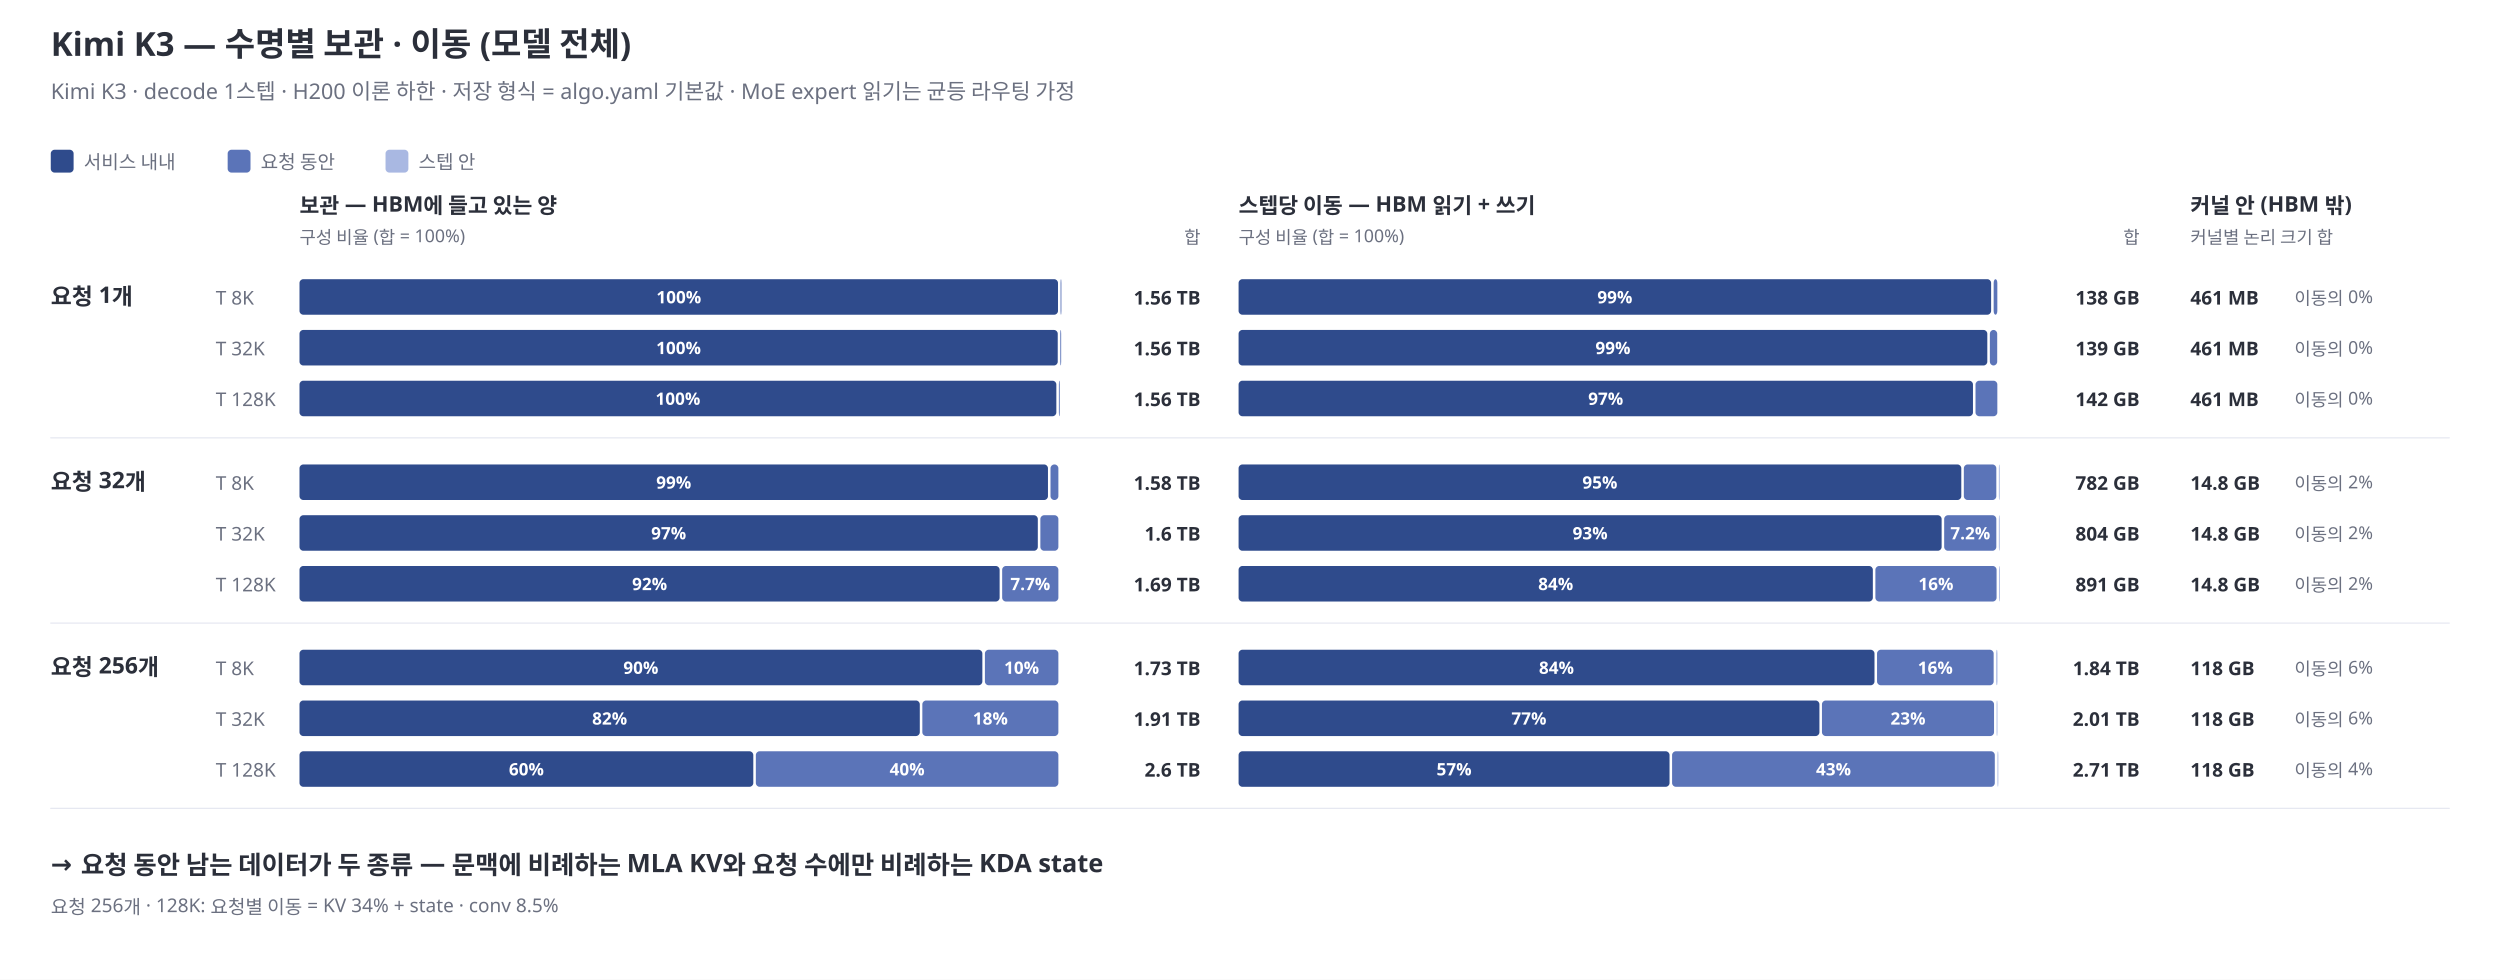
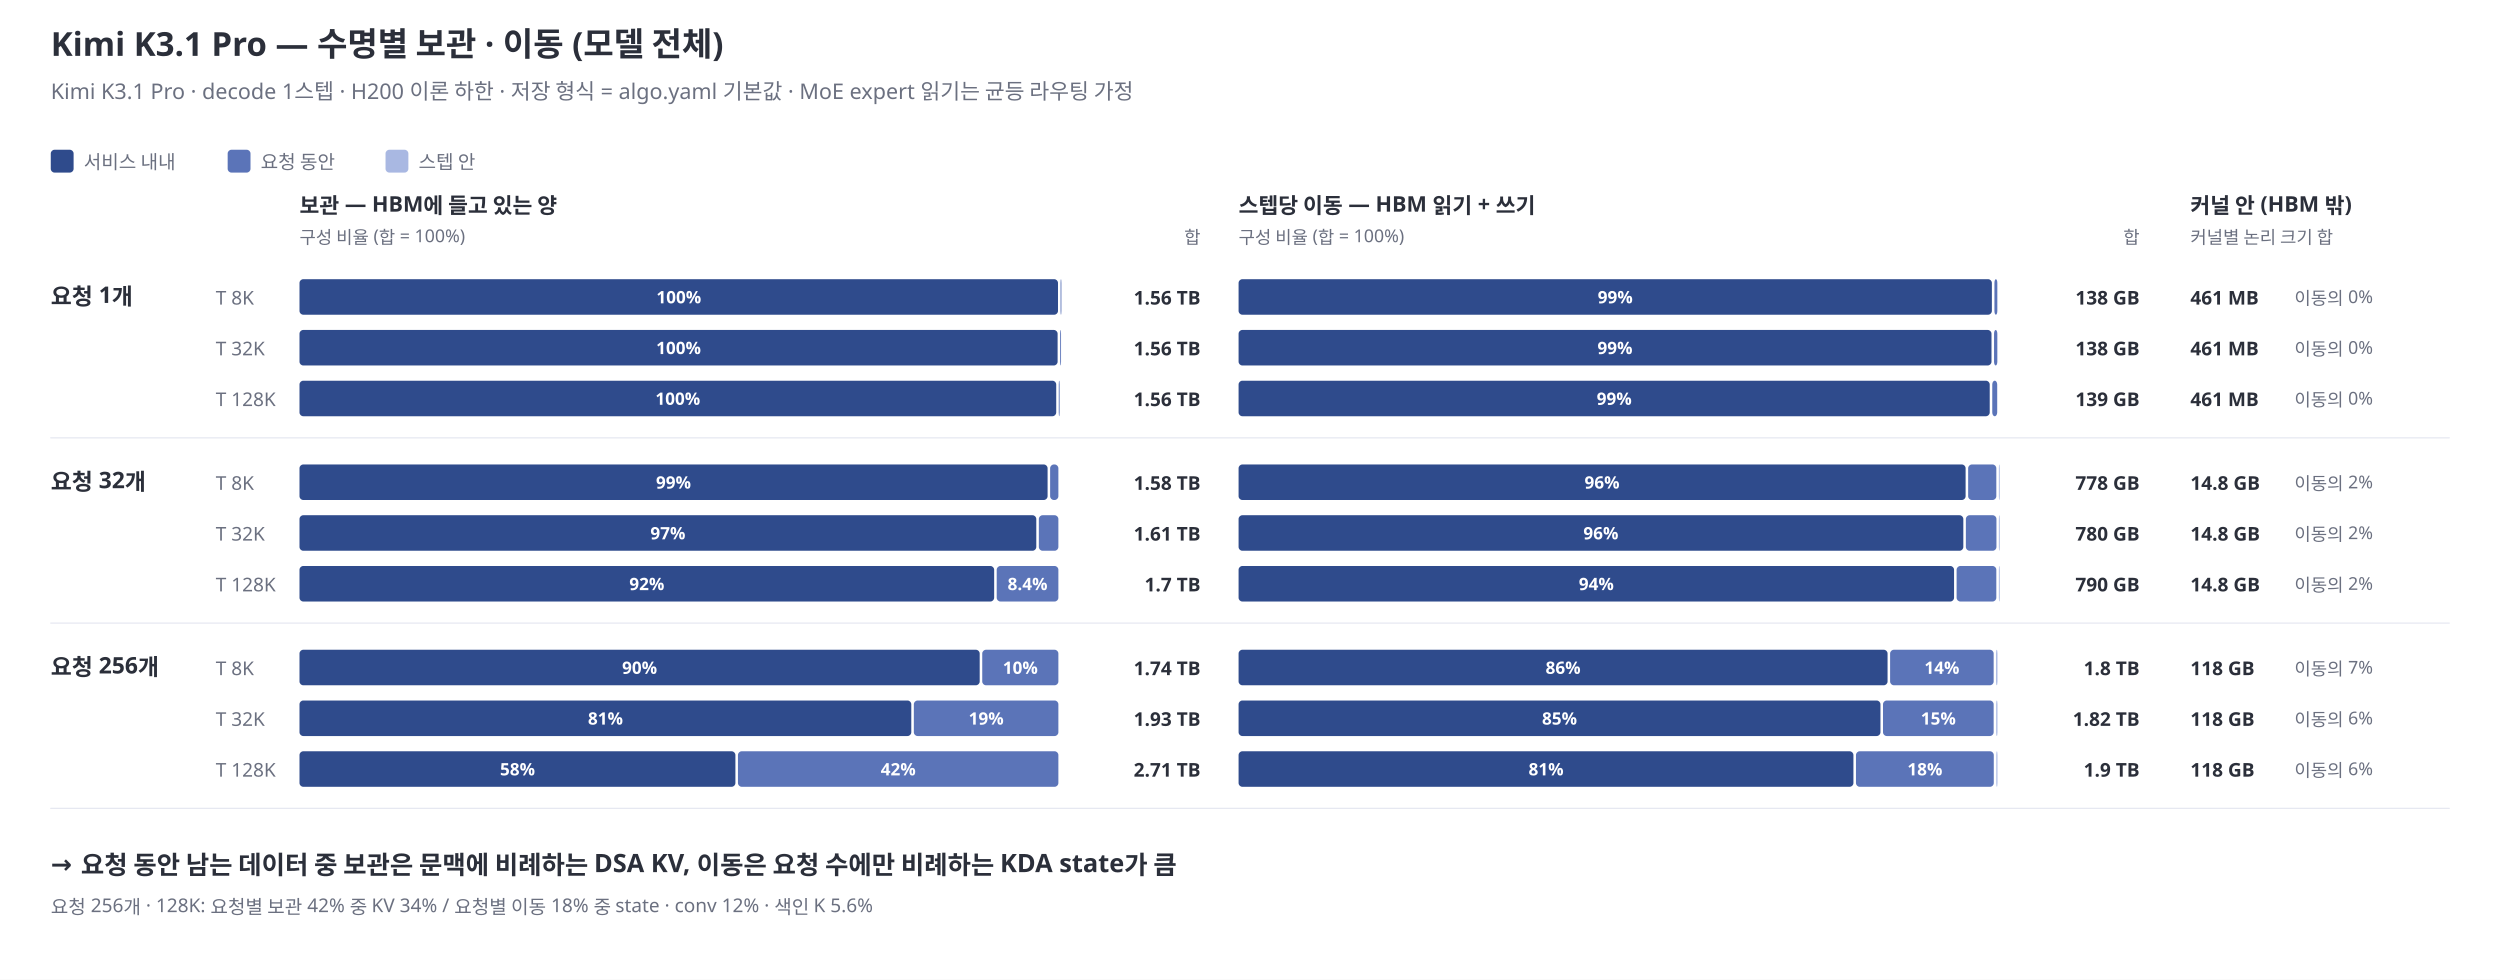
<svg xmlns="http://www.w3.org/2000/svg" viewBox="0 0 1970 772" width="1970" height="772">
  <rect width="100%" height="100%" fill="#ffffff" />
-   <text x="40.0" y="44.0" font-family="'Noto Sans KR','Malgun Gothic',sans-serif" font-size="26" text-anchor="start" font-weight="700" fill="#2b2f3a">Kimi K3 — 수명별 보관 · 이동 (모델 전체)</text>
-   <text x="40.0" y="78.0" font-family="'Noto Sans KR','Malgun Gothic',sans-serif" font-size="17" text-anchor="start" font-weight="400" fill="#6b7080">Kimi K3 · decode 1스텝 · H200 이론 하한 · 저장 형식 = algo.yaml 기본값 · MoE expert 읽기는 균등 라우팅 가정</text>
+   <text x="40.0" y="44.0" font-family="'Noto Sans KR','Malgun Gothic',sans-serif" font-size="26" text-anchor="start" font-weight="700" fill="#2b2f3a">Kimi K3.1 Pro — 수명별 보관 · 이동 (모델 전체)</text>
+   <text x="40.0" y="78.0" font-family="'Noto Sans KR','Malgun Gothic',sans-serif" font-size="17" text-anchor="start" font-weight="400" fill="#6b7080">Kimi K3.1 Pro · decode 1스텝 · H200 이론 하한 · 저장 형식 = algo.yaml 기본값 · MoE expert 읽기는 균등 라우팅 가정</text>
  <rect x="40.0" y="118.0" width="18.0" height="18.0" rx="3" fill="#2f4b8c" stroke="none" stroke-width="1" />
  <text x="66.0" y="133.0" font-family="'Noto Sans KR','Malgun Gothic',sans-serif" font-size="15" text-anchor="start" font-weight="400" fill="#6b7080">서비스 내내</text>
  <rect x="179.4" y="118.0" width="18.0" height="18.0" rx="3" fill="#5b74b8" stroke="none" stroke-width="1" />
  <text x="205.4" y="133.0" font-family="'Noto Sans KR','Malgun Gothic',sans-serif" font-size="15" text-anchor="start" font-weight="400" fill="#6b7080">요청 동안</text>
  <rect x="303.8" y="118.0" width="18.0" height="18.0" rx="3" fill="#a9b8e2" stroke="none" stroke-width="1" />
  <text x="329.8" y="133.0" font-family="'Noto Sans KR','Malgun Gothic',sans-serif" font-size="15" text-anchor="start" font-weight="400" fill="#6b7080">스텝 안</text>
  <text x="236.0" y="168.0" font-family="'Noto Sans KR','Malgun Gothic',sans-serif" font-size="17" text-anchor="start" font-weight="700" fill="#2b2f3a">보관 — HBM에 들고 있는 양</text>
  <text x="236.0" y="192.0" font-family="'Noto Sans KR','Malgun Gothic',sans-serif" font-size="14" text-anchor="start" font-weight="400" fill="#6b7080">구성 비율 (합 = 100%)</text>
  <text x="976.0" y="168.0" font-family="'Noto Sans KR','Malgun Gothic',sans-serif" font-size="17" text-anchor="start" font-weight="700" fill="#2b2f3a">스텝당 이동 — HBM 읽기 + 쓰기</text>
  <text x="976.0" y="192.0" font-family="'Noto Sans KR','Malgun Gothic',sans-serif" font-size="14" text-anchor="start" font-weight="400" fill="#6b7080">구성 비율 (합 = 100%)</text>
  <text x="946.0" y="192.0" font-family="'Noto Sans KR','Malgun Gothic',sans-serif" font-size="14" text-anchor="end" font-weight="400" fill="#6b7080">합</text>
  <text x="1686.0" y="192.0" font-family="'Noto Sans KR','Malgun Gothic',sans-serif" font-size="14" text-anchor="end" font-weight="400" fill="#6b7080">합</text>
  <text x="1726.0" y="168.0" font-family="'Noto Sans KR','Malgun Gothic',sans-serif" font-size="17" text-anchor="start" font-weight="700" fill="#2b2f3a">커널 안 (HBM 밖)</text>
  <text x="1726.0" y="192.0" font-family="'Noto Sans KR','Malgun Gothic',sans-serif" font-size="14" text-anchor="start" font-weight="400" fill="#6b7080">커널별 논리 크기 합</text>
  <text x="40.0" y="240.0" font-family="'Noto Sans KR','Malgun Gothic',sans-serif" font-size="18" text-anchor="start" font-weight="700" fill="#2b2f3a">요청 1개</text>
  <rect x="236.0" y="220.0" width="597.7" height="28.0" rx="3" fill="#2f4b8c" stroke="none" stroke-width="1" />
  <text x="534.9" y="239.0" font-family="'Noto Sans KR','Malgun Gothic',sans-serif" font-size="13.5" text-anchor="middle" font-weight="700" fill="#ffffff">100%</text>
  <rect x="835.7" y="220.0" width="0.7" height="28.0" rx="3" fill="#5b74b8" stroke="none" stroke-width="1" />
  <text x="946.0" y="240.0" font-family="'Noto Sans KR','Malgun Gothic',sans-serif" font-size="15" text-anchor="end" font-weight="700" fill="#2b2f3a">1.56 TB</text>
-   <rect x="976.0" y="220.0" width="593.0" height="28.0" rx="3" fill="#2f4b8c" stroke="none" stroke-width="1" />
-   <text x="1272.5" y="239.0" font-family="'Noto Sans KR','Malgun Gothic',sans-serif" font-size="13.5" text-anchor="middle" font-weight="700" fill="#ffffff">99%</text>
-   <rect x="1571.0" y="220.0" width="2.9" height="28.0" rx="3" fill="#5b74b8" stroke="none" stroke-width="1" />
+   <rect x="976.0" y="220.0" width="593.6" height="28.0" rx="3" fill="#2f4b8c" stroke="none" stroke-width="1" />
+   <text x="1272.8" y="239.0" font-family="'Noto Sans KR','Malgun Gothic',sans-serif" font-size="13.5" text-anchor="middle" font-weight="700" fill="#ffffff">99%</text>
+   <rect x="1571.6" y="220.0" width="2.3" height="28.0" rx="3" fill="#5b74b8" stroke="none" stroke-width="1" />
  <text x="1686.0" y="240.0" font-family="'Noto Sans KR','Malgun Gothic',sans-serif" font-size="15" text-anchor="end" font-weight="700" fill="#2b2f3a">138 GB</text>
  <text x="170.0" y="240.0" font-family="'Noto Sans KR','Malgun Gothic',sans-serif" font-size="15" text-anchor="start" font-weight="400" fill="#6b7080">T 8K</text>
  <text x="1726.0" y="240.0" font-family="'Noto Sans KR','Malgun Gothic',sans-serif" font-size="15" text-anchor="start" font-weight="700" fill="#2b2f3a">461 MB</text>
  <text x="1808.0" y="240.0" font-family="'Noto Sans KR','Malgun Gothic',sans-serif" font-size="14" text-anchor="start" font-weight="400" fill="#6b7080">이동의 0%</text>
-   <rect x="236.0" y="260.0" width="597.5" height="28.0" rx="3" fill="#2f4b8c" stroke="none" stroke-width="1" />
+   <rect x="236.0" y="260.0" width="597.4" height="28.0" rx="3" fill="#2f4b8c" stroke="none" stroke-width="1" />
  <text x="534.7" y="279.0" font-family="'Noto Sans KR','Malgun Gothic',sans-serif" font-size="13.5" text-anchor="middle" font-weight="700" fill="#ffffff">100%</text>
-   <rect x="835.5" y="260.0" width="0.7" height="28.0" rx="3" fill="#5b74b8" stroke="none" stroke-width="1" />
+   <rect x="835.4" y="260.0" width="0.7" height="28.0" rx="3" fill="#5b74b8" stroke="none" stroke-width="1" />
  <text x="946.0" y="280.0" font-family="'Noto Sans KR','Malgun Gothic',sans-serif" font-size="15" text-anchor="end" font-weight="700" fill="#2b2f3a">1.56 TB</text>
-   <rect x="976.0" y="260.0" width="590.0" height="28.0" rx="3" fill="#2f4b8c" stroke="none" stroke-width="1" />
-   <text x="1271.0" y="279.0" font-family="'Noto Sans KR','Malgun Gothic',sans-serif" font-size="13.5" text-anchor="middle" font-weight="700" fill="#ffffff">99%</text>
-   <rect x="1568.0" y="260.0" width="5.8" height="28.0" rx="3" fill="#5b74b8" stroke="none" stroke-width="1" />
-   <text x="1686.0" y="280.0" font-family="'Noto Sans KR','Malgun Gothic',sans-serif" font-size="15" text-anchor="end" font-weight="700" fill="#2b2f3a">139 GB</text>
+   <rect x="976.0" y="260.0" width="593.3" height="28.0" rx="3" fill="#2f4b8c" stroke="none" stroke-width="1" />
+   <text x="1272.6" y="279.0" font-family="'Noto Sans KR','Malgun Gothic',sans-serif" font-size="13.5" text-anchor="middle" font-weight="700" fill="#ffffff">99%</text>
+   <rect x="1571.3" y="260.0" width="2.6" height="28.0" rx="3" fill="#5b74b8" stroke="none" stroke-width="1" />
+   <text x="1686.0" y="280.0" font-family="'Noto Sans KR','Malgun Gothic',sans-serif" font-size="15" text-anchor="end" font-weight="700" fill="#2b2f3a">138 GB</text>
  <text x="170.0" y="280.0" font-family="'Noto Sans KR','Malgun Gothic',sans-serif" font-size="15" text-anchor="start" font-weight="400" fill="#6b7080">T 32K</text>
  <text x="1726.0" y="280.0" font-family="'Noto Sans KR','Malgun Gothic',sans-serif" font-size="15" text-anchor="start" font-weight="700" fill="#2b2f3a">461 MB</text>
  <text x="1808.0" y="280.0" font-family="'Noto Sans KR','Malgun Gothic',sans-serif" font-size="14" text-anchor="start" font-weight="400" fill="#6b7080">이동의 0%</text>
-   <rect x="236.0" y="300.0" width="596.4" height="28.0" rx="3" fill="#2f4b8c" stroke="none" stroke-width="1" />
-   <text x="534.2" y="319.0" font-family="'Noto Sans KR','Malgun Gothic',sans-serif" font-size="13.5" text-anchor="middle" font-weight="700" fill="#ffffff">100%</text>
-   <rect x="834.4" y="300.0" width="0.7" height="28.0" rx="3" fill="#5b74b8" stroke="none" stroke-width="1" />
+   <rect x="236.0" y="300.0" width="596.3" height="28.0" rx="3" fill="#2f4b8c" stroke="none" stroke-width="1" />
+   <text x="534.1" y="319.0" font-family="'Noto Sans KR','Malgun Gothic',sans-serif" font-size="13.5" text-anchor="middle" font-weight="700" fill="#ffffff">100%</text>
+   <rect x="834.3" y="300.0" width="0.7" height="28.0" rx="3" fill="#5b74b8" stroke="none" stroke-width="1" />
  <text x="946.0" y="320.0" font-family="'Noto Sans KR','Malgun Gothic',sans-serif" font-size="15" text-anchor="end" font-weight="700" fill="#2b2f3a">1.56 TB</text>
-   <rect x="976.0" y="300.0" width="578.7" height="28.0" rx="3" fill="#2f4b8c" stroke="none" stroke-width="1" />
-   <text x="1265.3" y="319.0" font-family="'Noto Sans KR','Malgun Gothic',sans-serif" font-size="13.5" text-anchor="middle" font-weight="700" fill="#ffffff">97%</text>
-   <rect x="1556.7" y="300.0" width="17.2" height="28.0" rx="3" fill="#5b74b8" stroke="none" stroke-width="1" />
-   <text x="1686.0" y="320.0" font-family="'Noto Sans KR','Malgun Gothic',sans-serif" font-size="15" text-anchor="end" font-weight="700" fill="#2b2f3a">142 GB</text>
+   <rect x="976.0" y="300.0" width="591.9" height="28.0" rx="3" fill="#2f4b8c" stroke="none" stroke-width="1" />
+   <text x="1272.0" y="319.0" font-family="'Noto Sans KR','Malgun Gothic',sans-serif" font-size="13.5" text-anchor="middle" font-weight="700" fill="#ffffff">99%</text>
+   <rect x="1569.9" y="300.0" width="3.9" height="28.0" rx="3" fill="#5b74b8" stroke="none" stroke-width="1" />
+   <text x="1686.0" y="320.0" font-family="'Noto Sans KR','Malgun Gothic',sans-serif" font-size="15" text-anchor="end" font-weight="700" fill="#2b2f3a">139 GB</text>
  <text x="170.0" y="320.0" font-family="'Noto Sans KR','Malgun Gothic',sans-serif" font-size="15" text-anchor="start" font-weight="400" fill="#6b7080">T 128K</text>
  <text x="1726.0" y="320.0" font-family="'Noto Sans KR','Malgun Gothic',sans-serif" font-size="15" text-anchor="start" font-weight="700" fill="#2b2f3a">461 MB</text>
  <text x="1808.0" y="320.0" font-family="'Noto Sans KR','Malgun Gothic',sans-serif" font-size="14" text-anchor="start" font-weight="400" fill="#6b7080">이동의 0%</text>
  <line x1="40.0" y1="345.0" x2="1930.0" y2="345.0" stroke="#e6e8f1" stroke-width="1" stroke-linecap="round" />
  <text x="40.0" y="386.0" font-family="'Noto Sans KR','Malgun Gothic',sans-serif" font-size="18" text-anchor="start" font-weight="700" fill="#2b2f3a">요청 32개</text>
-   <rect x="236.0" y="366.0" width="589.8" height="28.0" rx="3" fill="#2f4b8c" stroke="none" stroke-width="1" />
-   <text x="530.9" y="385.0" font-family="'Noto Sans KR','Malgun Gothic',sans-serif" font-size="13.5" text-anchor="middle" font-weight="700" fill="#ffffff">99%</text>
-   <rect x="827.8" y="366.0" width="6.2" height="28.0" rx="3" fill="#5b74b8" stroke="none" stroke-width="1" />
+   <rect x="236.0" y="366.0" width="589.5" height="28.0" rx="3" fill="#2f4b8c" stroke="none" stroke-width="1" />
+   <text x="530.7" y="385.0" font-family="'Noto Sans KR','Malgun Gothic',sans-serif" font-size="13.5" text-anchor="middle" font-weight="700" fill="#ffffff">99%</text>
+   <rect x="827.5" y="366.0" width="6.5" height="28.0" rx="3" fill="#5b74b8" stroke="none" stroke-width="1" />
  <text x="946.0" y="386.0" font-family="'Noto Sans KR','Malgun Gothic',sans-serif" font-size="15" text-anchor="end" font-weight="700" fill="#2b2f3a">1.58 TB</text>
-   <rect x="976.0" y="366.0" width="569.5" height="28.0" rx="3" fill="#2f4b8c" stroke="none" stroke-width="1" />
-   <text x="1260.7" y="385.0" font-family="'Noto Sans KR','Malgun Gothic',sans-serif" font-size="13.5" text-anchor="middle" font-weight="700" fill="#ffffff">95%</text>
-   <rect x="1547.5" y="366.0" width="25.6" height="28.0" rx="3" fill="#5b74b8" stroke="none" stroke-width="1" />
+   <rect x="976.0" y="366.0" width="572.9" height="28.0" rx="3" fill="#2f4b8c" stroke="none" stroke-width="1" />
+   <text x="1262.4" y="385.0" font-family="'Noto Sans KR','Malgun Gothic',sans-serif" font-size="13.5" text-anchor="middle" font-weight="700" fill="#ffffff">96%</text>
+   <rect x="1550.9" y="366.0" width="22.2" height="28.0" rx="3" fill="#5b74b8" stroke="none" stroke-width="1" />
  <rect x="1575.1" y="366.0" width="0.7" height="28.0" rx="3" fill="#a9b8e2" stroke="none" stroke-width="1" />
-   <text x="1686.0" y="386.0" font-family="'Noto Sans KR','Malgun Gothic',sans-serif" font-size="15" text-anchor="end" font-weight="700" fill="#2b2f3a">782 GB</text>
+   <text x="1686.0" y="386.0" font-family="'Noto Sans KR','Malgun Gothic',sans-serif" font-size="15" text-anchor="end" font-weight="700" fill="#2b2f3a">778 GB</text>
  <text x="170.0" y="386.0" font-family="'Noto Sans KR','Malgun Gothic',sans-serif" font-size="15" text-anchor="start" font-weight="400" fill="#6b7080">T 8K</text>
  <text x="1726.0" y="386.0" font-family="'Noto Sans KR','Malgun Gothic',sans-serif" font-size="15" text-anchor="start" font-weight="700" fill="#2b2f3a">14.8 GB</text>
  <text x="1808.0" y="386.0" font-family="'Noto Sans KR','Malgun Gothic',sans-serif" font-size="14" text-anchor="start" font-weight="400" fill="#6b7080">이동의 2%</text>
-   <rect x="236.0" y="406.0" width="581.8" height="28.0" rx="3" fill="#2f4b8c" stroke="none" stroke-width="1" />
-   <text x="526.9" y="425.0" font-family="'Noto Sans KR','Malgun Gothic',sans-serif" font-size="13.5" text-anchor="middle" font-weight="700" fill="#ffffff">97%</text>
-   <rect x="819.8" y="406.0" width="14.2" height="28.0" rx="3" fill="#5b74b8" stroke="none" stroke-width="1" />
-   <text x="946.0" y="426.0" font-family="'Noto Sans KR','Malgun Gothic',sans-serif" font-size="15" text-anchor="end" font-weight="700" fill="#2b2f3a">1.6 TB</text>
-   <rect x="976.0" y="406.0" width="554.0" height="28.0" rx="3" fill="#2f4b8c" stroke="none" stroke-width="1" />
-   <text x="1253.0" y="425.0" font-family="'Noto Sans KR','Malgun Gothic',sans-serif" font-size="13.5" text-anchor="middle" font-weight="700" fill="#ffffff">93%</text>
-   <rect x="1532.0" y="406.0" width="41.1" height="28.0" rx="3" fill="#5b74b8" stroke="none" stroke-width="1" />
-   <text x="1552.6" y="425.0" font-family="'Noto Sans KR','Malgun Gothic',sans-serif" font-size="13.5" text-anchor="middle" font-weight="700" fill="#ffffff">7.2%</text>
+   <rect x="236.0" y="406.0" width="580.6" height="28.0" rx="3" fill="#2f4b8c" stroke="none" stroke-width="1" />
+   <text x="526.3" y="425.0" font-family="'Noto Sans KR','Malgun Gothic',sans-serif" font-size="13.5" text-anchor="middle" font-weight="700" fill="#ffffff">97%</text>
+   <rect x="818.6" y="406.0" width="15.4" height="28.0" rx="3" fill="#5b74b8" stroke="none" stroke-width="1" />
+   <text x="946.0" y="426.0" font-family="'Noto Sans KR','Malgun Gothic',sans-serif" font-size="15" text-anchor="end" font-weight="700" fill="#2b2f3a">1.61 TB</text>
+   <rect x="976.0" y="406.0" width="571.1" height="28.0" rx="3" fill="#2f4b8c" stroke="none" stroke-width="1" />
+   <text x="1261.5" y="425.0" font-family="'Noto Sans KR','Malgun Gothic',sans-serif" font-size="13.5" text-anchor="middle" font-weight="700" fill="#ffffff">96%</text>
+   <rect x="1549.1" y="406.0" width="24.1" height="28.0" rx="3" fill="#5b74b8" stroke="none" stroke-width="1" />
  <rect x="1575.1" y="406.0" width="0.7" height="28.0" rx="3" fill="#a9b8e2" stroke="none" stroke-width="1" />
-   <text x="1686.0" y="426.0" font-family="'Noto Sans KR','Malgun Gothic',sans-serif" font-size="15" text-anchor="end" font-weight="700" fill="#2b2f3a">804 GB</text>
+   <text x="1686.0" y="426.0" font-family="'Noto Sans KR','Malgun Gothic',sans-serif" font-size="15" text-anchor="end" font-weight="700" fill="#2b2f3a">780 GB</text>
  <text x="170.0" y="426.0" font-family="'Noto Sans KR','Malgun Gothic',sans-serif" font-size="15" text-anchor="start" font-weight="400" fill="#6b7080">T 32K</text>
  <text x="1726.0" y="426.0" font-family="'Noto Sans KR','Malgun Gothic',sans-serif" font-size="15" text-anchor="start" font-weight="700" fill="#2b2f3a">14.8 GB</text>
  <text x="1808.0" y="426.0" font-family="'Noto Sans KR','Malgun Gothic',sans-serif" font-size="14" text-anchor="start" font-weight="400" fill="#6b7080">이동의 2%</text>
-   <rect x="236.0" y="446.0" width="551.7" height="28.0" rx="3" fill="#2f4b8c" stroke="none" stroke-width="1" />
-   <text x="511.9" y="465.0" font-family="'Noto Sans KR','Malgun Gothic',sans-serif" font-size="13.5" text-anchor="middle" font-weight="700" fill="#ffffff">92%</text>
-   <rect x="789.7" y="446.0" width="44.3" height="28.0" rx="3" fill="#5b74b8" stroke="none" stroke-width="1" />
-   <text x="811.9" y="465.0" font-family="'Noto Sans KR','Malgun Gothic',sans-serif" font-size="13.5" text-anchor="middle" font-weight="700" fill="#ffffff">7.7%</text>
-   <text x="946.0" y="466.0" font-family="'Noto Sans KR','Malgun Gothic',sans-serif" font-size="15" text-anchor="end" font-weight="700" fill="#2b2f3a">1.69 TB</text>
-   <rect x="976.0" y="446.0" width="499.8" height="28.0" rx="3" fill="#2f4b8c" stroke="none" stroke-width="1" />
-   <text x="1225.9" y="465.0" font-family="'Noto Sans KR','Malgun Gothic',sans-serif" font-size="13.5" text-anchor="middle" font-weight="700" fill="#ffffff">84%</text>
-   <rect x="1477.8" y="446.0" width="95.5" height="28.0" rx="3" fill="#5b74b8" stroke="none" stroke-width="1" />
-   <text x="1525.5" y="465.0" font-family="'Noto Sans KR','Malgun Gothic',sans-serif" font-size="13.5" text-anchor="middle" font-weight="700" fill="#ffffff">16%</text>
-   <rect x="1575.2" y="446.0" width="0.7" height="28.0" rx="3" fill="#a9b8e2" stroke="none" stroke-width="1" />
-   <text x="1686.0" y="466.0" font-family="'Noto Sans KR','Malgun Gothic',sans-serif" font-size="15" text-anchor="end" font-weight="700" fill="#2b2f3a">891 GB</text>
+   <rect x="236.0" y="446.0" width="547.4" height="28.0" rx="3" fill="#2f4b8c" stroke="none" stroke-width="1" />
+   <text x="509.7" y="465.0" font-family="'Noto Sans KR','Malgun Gothic',sans-serif" font-size="13.5" text-anchor="middle" font-weight="700" fill="#ffffff">92%</text>
+   <rect x="785.4" y="446.0" width="48.6" height="28.0" rx="3" fill="#5b74b8" stroke="none" stroke-width="1" />
+   <text x="809.7" y="465.0" font-family="'Noto Sans KR','Malgun Gothic',sans-serif" font-size="13.5" text-anchor="middle" font-weight="700" fill="#ffffff">8.4%</text>
+   <text x="946.0" y="466.0" font-family="'Noto Sans KR','Malgun Gothic',sans-serif" font-size="15" text-anchor="end" font-weight="700" fill="#2b2f3a">1.7 TB</text>
+   <rect x="976.0" y="446.0" width="563.8" height="28.0" rx="3" fill="#2f4b8c" stroke="none" stroke-width="1" />
+   <text x="1257.9" y="465.0" font-family="'Noto Sans KR','Malgun Gothic',sans-serif" font-size="13.5" text-anchor="middle" font-weight="700" fill="#ffffff">94%</text>
+   <rect x="1541.8" y="446.0" width="31.3" height="28.0" rx="3" fill="#5b74b8" stroke="none" stroke-width="1" />
+   <rect x="1575.1" y="446.0" width="0.7" height="28.0" rx="3" fill="#a9b8e2" stroke="none" stroke-width="1" />
+   <text x="1686.0" y="466.0" font-family="'Noto Sans KR','Malgun Gothic',sans-serif" font-size="15" text-anchor="end" font-weight="700" fill="#2b2f3a">790 GB</text>
  <text x="170.0" y="466.0" font-family="'Noto Sans KR','Malgun Gothic',sans-serif" font-size="15" text-anchor="start" font-weight="400" fill="#6b7080">T 128K</text>
  <text x="1726.0" y="466.0" font-family="'Noto Sans KR','Malgun Gothic',sans-serif" font-size="15" text-anchor="start" font-weight="700" fill="#2b2f3a">14.8 GB</text>
  <text x="1808.0" y="466.0" font-family="'Noto Sans KR','Malgun Gothic',sans-serif" font-size="14" text-anchor="start" font-weight="400" fill="#6b7080">이동의 2%</text>
  <line x1="40.0" y1="491.0" x2="1930.0" y2="491.0" stroke="#e6e8f1" stroke-width="1" stroke-linecap="round" />
  <text x="40.0" y="532.0" font-family="'Noto Sans KR','Malgun Gothic',sans-serif" font-size="18" text-anchor="start" font-weight="700" fill="#2b2f3a">요청 256개</text>
-   <rect x="236.0" y="512.0" width="538.1" height="28.0" rx="3" fill="#2f4b8c" stroke="none" stroke-width="1" />
-   <text x="505.0" y="531.0" font-family="'Noto Sans KR','Malgun Gothic',sans-serif" font-size="13.5" text-anchor="middle" font-weight="700" fill="#ffffff">90%</text>
-   <rect x="776.1" y="512.0" width="57.9" height="28.0" rx="3" fill="#5b74b8" stroke="none" stroke-width="1" />
-   <text x="805.0" y="531.0" font-family="'Noto Sans KR','Malgun Gothic',sans-serif" font-size="13.5" text-anchor="middle" font-weight="700" fill="#ffffff">10%</text>
-   <text x="946.0" y="532.0" font-family="'Noto Sans KR','Malgun Gothic',sans-serif" font-size="15" text-anchor="end" font-weight="700" fill="#2b2f3a">1.73 TB</text>
-   <rect x="976.0" y="512.0" width="501.1" height="28.0" rx="3" fill="#2f4b8c" stroke="none" stroke-width="1" />
-   <text x="1226.5" y="531.0" font-family="'Noto Sans KR','Malgun Gothic',sans-serif" font-size="13.5" text-anchor="middle" font-weight="700" fill="#ffffff">84%</text>
-   <rect x="1479.1" y="512.0" width="91.9" height="28.0" rx="3" fill="#5b74b8" stroke="none" stroke-width="1" />
-   <text x="1525.0" y="531.0" font-family="'Noto Sans KR','Malgun Gothic',sans-serif" font-size="13.5" text-anchor="middle" font-weight="700" fill="#ffffff">16%</text>
-   <rect x="1573.0" y="512.0" width="1.0" height="28.0" rx="3" fill="#a9b8e2" stroke="none" stroke-width="1" />
-   <text x="1686.0" y="532.0" font-family="'Noto Sans KR','Malgun Gothic',sans-serif" font-size="15" text-anchor="end" font-weight="700" fill="#2b2f3a">1.84 TB</text>
+   <rect x="236.0" y="512.0" width="536.0" height="28.0" rx="3" fill="#2f4b8c" stroke="none" stroke-width="1" />
+   <text x="504.0" y="531.0" font-family="'Noto Sans KR','Malgun Gothic',sans-serif" font-size="13.5" text-anchor="middle" font-weight="700" fill="#ffffff">90%</text>
+   <rect x="774.0" y="512.0" width="60.0" height="28.0" rx="3" fill="#5b74b8" stroke="none" stroke-width="1" />
+   <text x="804.0" y="531.0" font-family="'Noto Sans KR','Malgun Gothic',sans-serif" font-size="13.5" text-anchor="middle" font-weight="700" fill="#ffffff">10%</text>
+   <text x="946.0" y="532.0" font-family="'Noto Sans KR','Malgun Gothic',sans-serif" font-size="15" text-anchor="end" font-weight="700" fill="#2b2f3a">1.74 TB</text>
+   <rect x="976.0" y="512.0" width="511.4" height="28.0" rx="3" fill="#2f4b8c" stroke="none" stroke-width="1" />
+   <text x="1231.7" y="531.0" font-family="'Noto Sans KR','Malgun Gothic',sans-serif" font-size="13.5" text-anchor="middle" font-weight="700" fill="#ffffff">86%</text>
+   <rect x="1489.4" y="512.0" width="81.6" height="28.0" rx="3" fill="#5b74b8" stroke="none" stroke-width="1" />
+   <text x="1530.2" y="531.0" font-family="'Noto Sans KR','Malgun Gothic',sans-serif" font-size="13.5" text-anchor="middle" font-weight="700" fill="#ffffff">14%</text>
+   <rect x="1572.9" y="512.0" width="1.1" height="28.0" rx="3" fill="#a9b8e2" stroke="none" stroke-width="1" />
+   <text x="1686.0" y="532.0" font-family="'Noto Sans KR','Malgun Gothic',sans-serif" font-size="15" text-anchor="end" font-weight="700" fill="#2b2f3a">1.8 TB</text>
  <text x="170.0" y="532.0" font-family="'Noto Sans KR','Malgun Gothic',sans-serif" font-size="15" text-anchor="start" font-weight="400" fill="#6b7080">T 8K</text>
  <text x="1726.0" y="532.0" font-family="'Noto Sans KR','Malgun Gothic',sans-serif" font-size="15" text-anchor="start" font-weight="700" fill="#2b2f3a">118 GB</text>
-   <text x="1808.0" y="532.0" font-family="'Noto Sans KR','Malgun Gothic',sans-serif" font-size="14" text-anchor="start" font-weight="400" fill="#6b7080">이동의 6%</text>
-   <rect x="236.0" y="552.0" width="488.8" height="28.0" rx="3" fill="#2f4b8c" stroke="none" stroke-width="1" />
-   <text x="480.4" y="571.0" font-family="'Noto Sans KR','Malgun Gothic',sans-serif" font-size="13.5" text-anchor="middle" font-weight="700" fill="#ffffff">82%</text>
-   <rect x="726.8" y="552.0" width="107.2" height="28.0" rx="3" fill="#5b74b8" stroke="none" stroke-width="1" />
-   <text x="780.4" y="571.0" font-family="'Noto Sans KR','Malgun Gothic',sans-serif" font-size="13.5" text-anchor="middle" font-weight="700" fill="#ffffff">18%</text>
-   <text x="946.0" y="572.0" font-family="'Noto Sans KR','Malgun Gothic',sans-serif" font-size="15" text-anchor="end" font-weight="700" fill="#2b2f3a">1.91 TB</text>
-   <rect x="976.0" y="552.0" width="457.7" height="28.0" rx="3" fill="#2f4b8c" stroke="none" stroke-width="1" />
-   <text x="1204.8" y="571.0" font-family="'Noto Sans KR','Malgun Gothic',sans-serif" font-size="13.5" text-anchor="middle" font-weight="700" fill="#ffffff">77%</text>
-   <rect x="1435.7" y="552.0" width="135.6" height="28.0" rx="3" fill="#5b74b8" stroke="none" stroke-width="1" />
-   <text x="1503.5" y="571.0" font-family="'Noto Sans KR','Malgun Gothic',sans-serif" font-size="13.5" text-anchor="middle" font-weight="700" fill="#ffffff">23%</text>
-   <rect x="1573.3" y="552.0" width="0.7" height="28.0" rx="3" fill="#a9b8e2" stroke="none" stroke-width="1" />
-   <text x="1686.0" y="572.0" font-family="'Noto Sans KR','Malgun Gothic',sans-serif" font-size="15" text-anchor="end" font-weight="700" fill="#2b2f3a">2.01 TB</text>
+   <text x="1808.0" y="532.0" font-family="'Noto Sans KR','Malgun Gothic',sans-serif" font-size="14" text-anchor="start" font-weight="400" fill="#6b7080">이동의 7%</text>
+   <rect x="236.0" y="552.0" width="482.1" height="28.0" rx="3" fill="#2f4b8c" stroke="none" stroke-width="1" />
+   <text x="477.1" y="571.0" font-family="'Noto Sans KR','Malgun Gothic',sans-serif" font-size="13.5" text-anchor="middle" font-weight="700" fill="#ffffff">81%</text>
+   <rect x="720.1" y="552.0" width="113.9" height="28.0" rx="3" fill="#5b74b8" stroke="none" stroke-width="1" />
+   <text x="777.1" y="571.0" font-family="'Noto Sans KR','Malgun Gothic',sans-serif" font-size="13.5" text-anchor="middle" font-weight="700" fill="#ffffff">19%</text>
+   <text x="946.0" y="572.0" font-family="'Noto Sans KR','Malgun Gothic',sans-serif" font-size="15" text-anchor="end" font-weight="700" fill="#2b2f3a">1.93 TB</text>
+   <rect x="976.0" y="552.0" width="505.8" height="28.0" rx="3" fill="#2f4b8c" stroke="none" stroke-width="1" />
+   <text x="1228.9" y="571.0" font-family="'Noto Sans KR','Malgun Gothic',sans-serif" font-size="13.5" text-anchor="middle" font-weight="700" fill="#ffffff">85%</text>
+   <rect x="1483.8" y="552.0" width="87.2" height="28.0" rx="3" fill="#5b74b8" stroke="none" stroke-width="1" />
+   <text x="1527.4" y="571.0" font-family="'Noto Sans KR','Malgun Gothic',sans-serif" font-size="13.5" text-anchor="middle" font-weight="700" fill="#ffffff">15%</text>
+   <rect x="1573.0" y="552.0" width="1.0" height="28.0" rx="3" fill="#a9b8e2" stroke="none" stroke-width="1" />
+   <text x="1686.0" y="572.0" font-family="'Noto Sans KR','Malgun Gothic',sans-serif" font-size="15" text-anchor="end" font-weight="700" fill="#2b2f3a">1.82 TB</text>
  <text x="170.0" y="572.0" font-family="'Noto Sans KR','Malgun Gothic',sans-serif" font-size="15" text-anchor="start" font-weight="400" fill="#6b7080">T 32K</text>
  <text x="1726.0" y="572.0" font-family="'Noto Sans KR','Malgun Gothic',sans-serif" font-size="15" text-anchor="start" font-weight="700" fill="#2b2f3a">118 GB</text>
  <text x="1808.0" y="572.0" font-family="'Noto Sans KR','Malgun Gothic',sans-serif" font-size="14" text-anchor="start" font-weight="400" fill="#6b7080">이동의 6%</text>
-   <rect x="236.0" y="592.0" width="357.6" height="28.0" rx="3" fill="#2f4b8c" stroke="none" stroke-width="1" />
-   <text x="414.8" y="611.0" font-family="'Noto Sans KR','Malgun Gothic',sans-serif" font-size="13.5" text-anchor="middle" font-weight="700" fill="#ffffff">60%</text>
-   <rect x="595.6" y="592.0" width="238.4" height="28.0" rx="3" fill="#5b74b8" stroke="none" stroke-width="1" />
-   <text x="714.8" y="611.0" font-family="'Noto Sans KR','Malgun Gothic',sans-serif" font-size="13.5" text-anchor="middle" font-weight="700" fill="#ffffff">40%</text>
-   <text x="946.0" y="612.0" font-family="'Noto Sans KR','Malgun Gothic',sans-serif" font-size="15" text-anchor="end" font-weight="700" fill="#2b2f3a">2.6 TB</text>
-   <rect x="976.0" y="592.0" width="339.6" height="28.0" rx="3" fill="#2f4b8c" stroke="none" stroke-width="1" />
-   <text x="1145.8" y="611.0" font-family="'Noto Sans KR','Malgun Gothic',sans-serif" font-size="13.5" text-anchor="middle" font-weight="700" fill="#ffffff">57%</text>
-   <rect x="1317.6" y="592.0" width="254.3" height="28.0" rx="3" fill="#5b74b8" stroke="none" stroke-width="1" />
-   <text x="1444.8" y="611.0" font-family="'Noto Sans KR','Malgun Gothic',sans-serif" font-size="13.5" text-anchor="middle" font-weight="700" fill="#ffffff">43%</text>
-   <rect x="1574.0" y="592.0" width="0.7" height="28.0" rx="3" fill="#a9b8e2" stroke="none" stroke-width="1" />
-   <text x="1686.0" y="612.0" font-family="'Noto Sans KR','Malgun Gothic',sans-serif" font-size="15" text-anchor="end" font-weight="700" fill="#2b2f3a">2.71 TB</text>
+   <rect x="236.0" y="592.0" width="343.5" height="28.0" rx="3" fill="#2f4b8c" stroke="none" stroke-width="1" />
+   <text x="407.8" y="611.0" font-family="'Noto Sans KR','Malgun Gothic',sans-serif" font-size="13.5" text-anchor="middle" font-weight="700" fill="#ffffff">58%</text>
+   <rect x="581.5" y="592.0" width="252.5" height="28.0" rx="3" fill="#5b74b8" stroke="none" stroke-width="1" />
+   <text x="707.8" y="611.0" font-family="'Noto Sans KR','Malgun Gothic',sans-serif" font-size="13.5" text-anchor="middle" font-weight="700" fill="#ffffff">42%</text>
+   <text x="946.0" y="612.0" font-family="'Noto Sans KR','Malgun Gothic',sans-serif" font-size="15" text-anchor="end" font-weight="700" fill="#2b2f3a">2.71 TB</text>
+   <rect x="976.0" y="592.0" width="484.5" height="28.0" rx="3" fill="#2f4b8c" stroke="none" stroke-width="1" />
+   <text x="1218.3" y="611.0" font-family="'Noto Sans KR','Malgun Gothic',sans-serif" font-size="13.5" text-anchor="middle" font-weight="700" fill="#ffffff">81%</text>
+   <rect x="1462.5" y="592.0" width="108.6" height="28.0" rx="3" fill="#5b74b8" stroke="none" stroke-width="1" />
+   <text x="1516.8" y="611.0" font-family="'Noto Sans KR','Malgun Gothic',sans-serif" font-size="13.5" text-anchor="middle" font-weight="700" fill="#ffffff">18%</text>
+   <rect x="1573.1" y="592.0" width="0.9" height="28.0" rx="3" fill="#a9b8e2" stroke="none" stroke-width="1" />
+   <text x="1686.0" y="612.0" font-family="'Noto Sans KR','Malgun Gothic',sans-serif" font-size="15" text-anchor="end" font-weight="700" fill="#2b2f3a">1.9 TB</text>
  <text x="170.0" y="612.0" font-family="'Noto Sans KR','Malgun Gothic',sans-serif" font-size="15" text-anchor="start" font-weight="400" fill="#6b7080">T 128K</text>
  <text x="1726.0" y="612.0" font-family="'Noto Sans KR','Malgun Gothic',sans-serif" font-size="15" text-anchor="start" font-weight="700" fill="#2b2f3a">118 GB</text>
-   <text x="1808.0" y="612.0" font-family="'Noto Sans KR','Malgun Gothic',sans-serif" font-size="14" text-anchor="start" font-weight="400" fill="#6b7080">이동의 4%</text>
+   <text x="1808.0" y="612.0" font-family="'Noto Sans KR','Malgun Gothic',sans-serif" font-size="14" text-anchor="start" font-weight="400" fill="#6b7080">이동의 6%</text>
  <line x1="40.0" y1="637.0" x2="1930.0" y2="637.0" stroke="#e6e8f1" stroke-width="1" stroke-linecap="round" />
-   <text x="40.0" y="688.0" font-family="'Noto Sans KR','Malgun Gothic',sans-serif" font-size="20" text-anchor="start" font-weight="700" fill="#2b2f3a">→ 요청 동안 남는 데이터가 두 종류 — 문맥에 비례하는 MLA KV와 요청 수에만 비례하는 KDA state</text>
-   <text x="40.0" y="720.0" font-family="'Noto Sans KR','Malgun Gothic',sans-serif" font-size="15" text-anchor="start" font-weight="400" fill="#6b7080">요청 256개 · 128K: 요청별 이동 = KV 34% + state · conv 8.5%</text>
+   <text x="40.0" y="688.0" font-family="'Noto Sans KR','Malgun Gothic',sans-serif" font-size="20" text-anchor="start" font-weight="700" fill="#2b2f3a">→ 요청 동안 남는 데이터 중 보관은 문맥에 비례하는 DSA KV, 이동은 요청 수에만 비례하는 KDA state가 큼</text>
+   <text x="40.0" y="720.0" font-family="'Noto Sans KR','Malgun Gothic',sans-serif" font-size="15" text-anchor="start" font-weight="400" fill="#6b7080">요청 256개 · 128K: 요청별 보관 42% 중 KV 34% / 요청별 이동 18% 중 state · conv 12% · 색인 K 5.6%</text>
</svg>
